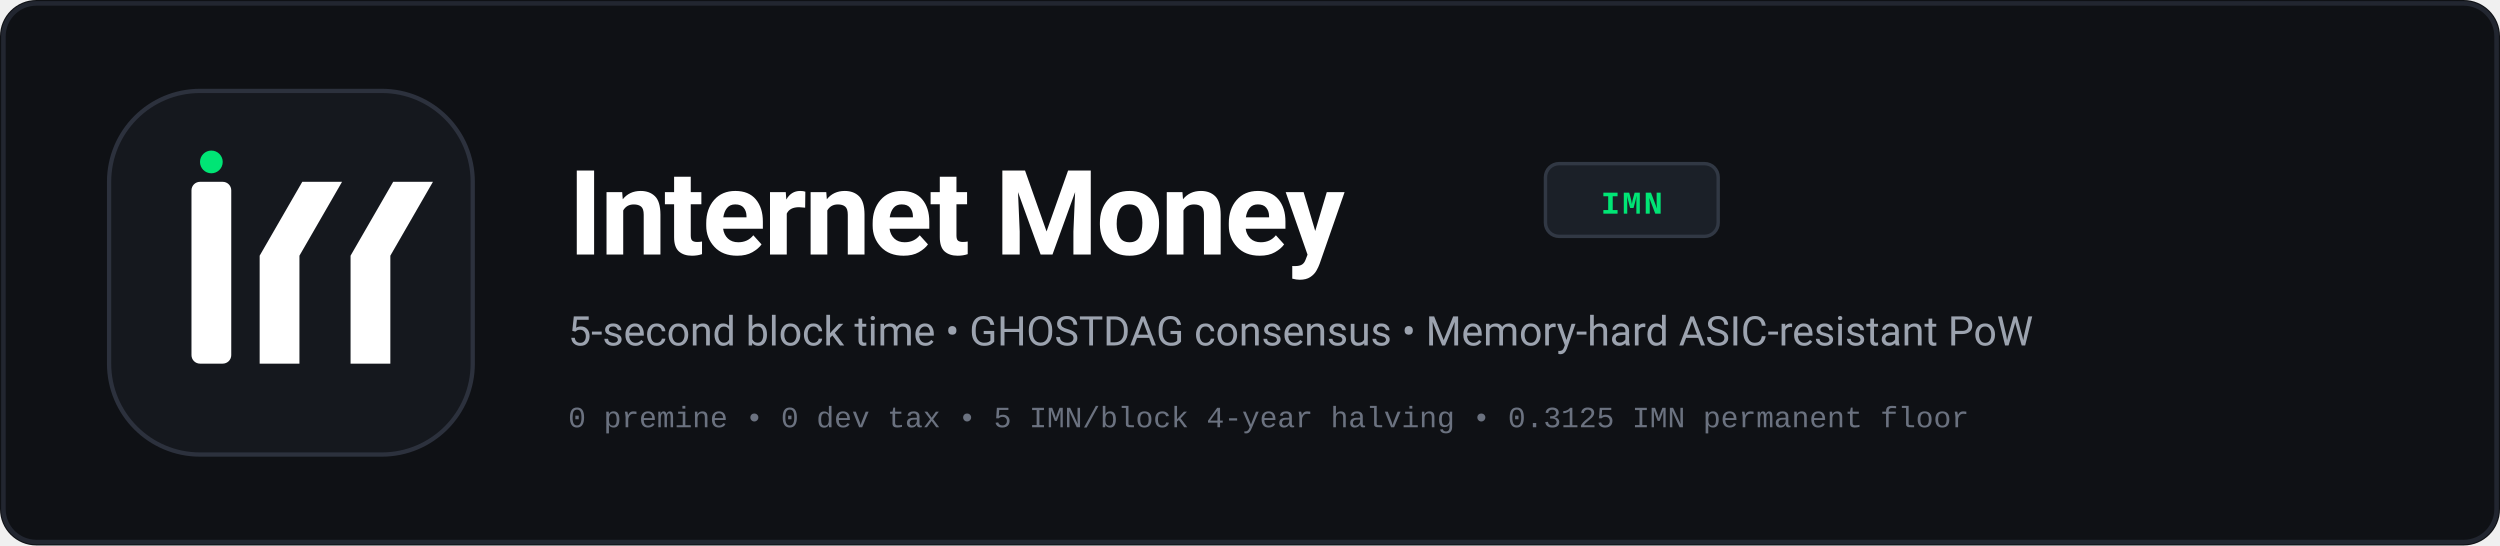
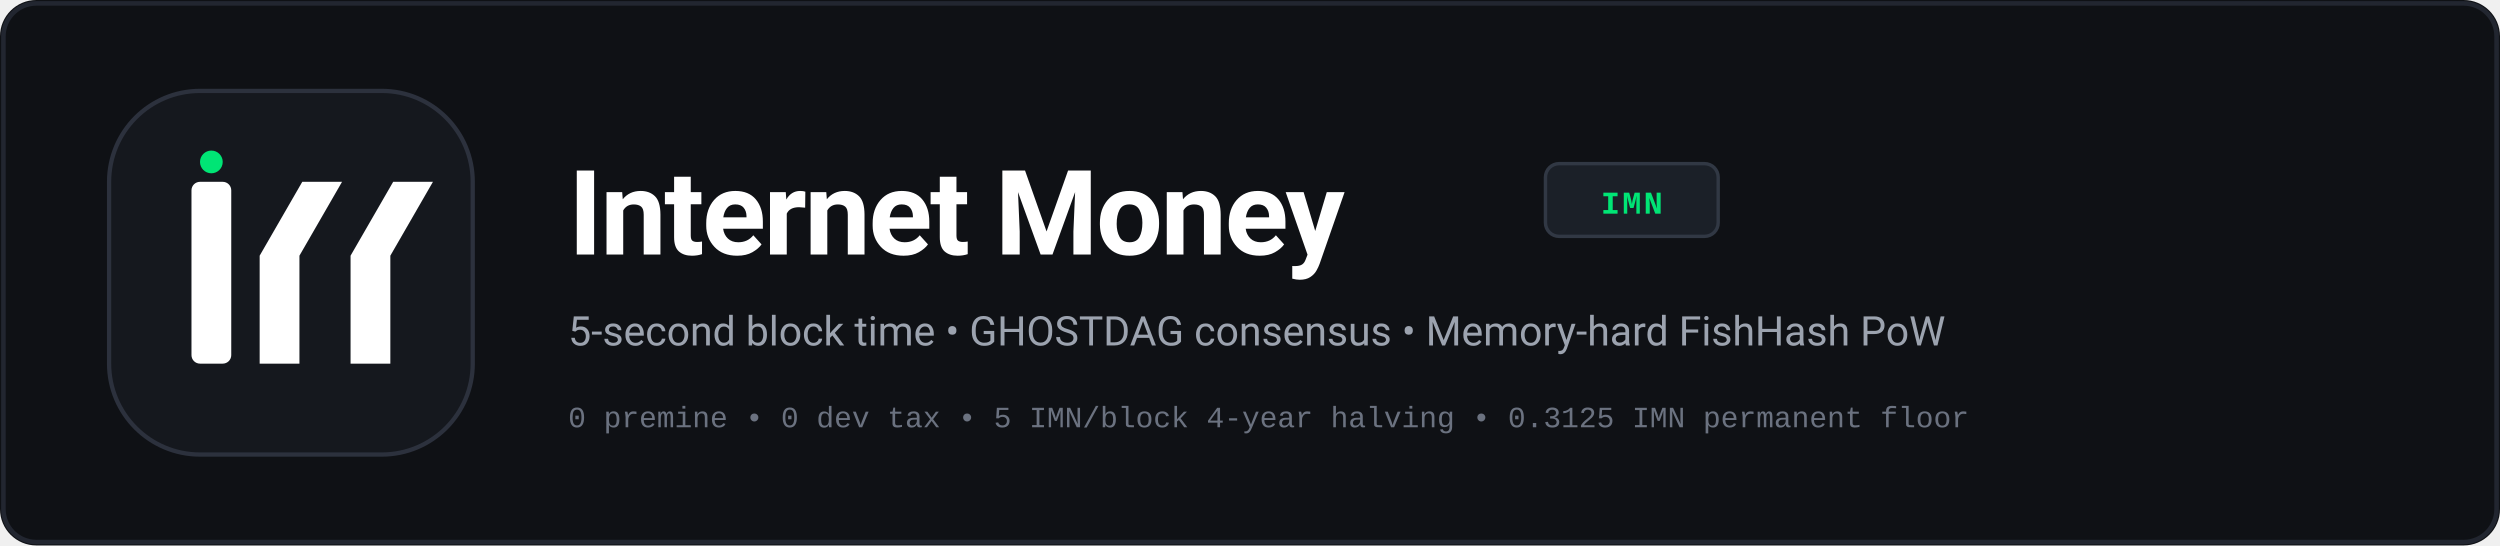
<svg xmlns="http://www.w3.org/2000/svg" viewBox="0 0 1100 240" width="1100" height="240">
  <rect width="1100" height="240" rx="16" fill="#0f1115" />
  <rect x="1.5" y="1.5" width="1097" height="237" rx="14.5" fill="none" stroke="#222630" stroke-width="2" />
  <g transform="translate(48, 40) scale(0.3125)">
    <rect width="512" height="512" rx="128" fill="#15181e" stroke="#2c313d" stroke-width="6" />
    <rect x="116" y="128" width="56" height="256" rx="12" fill="#ffffff" />
    <path d="M 212 384 L 212 232 L 272 128 L 328 128 L 268 232 L 268 384 Z" fill="#ffffff" />
    <path d="M 340 384 L 340 232 L 400 128 L 456 128 L 396 232 L 396 384 Z" fill="#ffffff" />
    <circle cx="144" cy="100" r="16" fill="#00e575" />
  </g>
  <g transform="translate(250, 0)">
    <text x="0" y="112" font-family="-apple-system, BlinkMacSystemFont, 'Segoe UI', Roboto, Helvetica, Arial, sans-serif" font-weight="700" font-size="52" fill="#ffffff" letter-spacing="-1">
      Internet Money
    </text>
    <g transform="translate(430, 72)">
      <rect width="76" height="32" rx="6" fill="#1b2028" stroke="#313844" stroke-width="1.5" />
      <text x="38" y="22" font-family="'Courier New', Courier, monospace" font-weight="700" font-size="14" fill="#00e575" text-anchor="middle" letter-spacing="1">
        IMN
      </text>
    </g>
    <text x="0" y="152" font-family="-apple-system, BlinkMacSystemFont, 'Segoe UI', Roboto, Helvetica, Arial, sans-serif" font-weight="400" font-size="18" fill="#9ca3af">
-       5-second block time • GHOSTDAG consensus • Memory-hard ASIC-resistant PoW
+       5-second block time • GHOSTDAG consensus • Memory-hard FishHash PoW
    </text>
    <text x="0" y="188" font-family="'Courier New', Courier, monospace" font-size="13" fill="#6b7280">
      0 premine • 0 dev tax • 5 IMN/block 4-year halving • 0.3125 IMN permanent floor
    </text>
  </g>
</svg>
